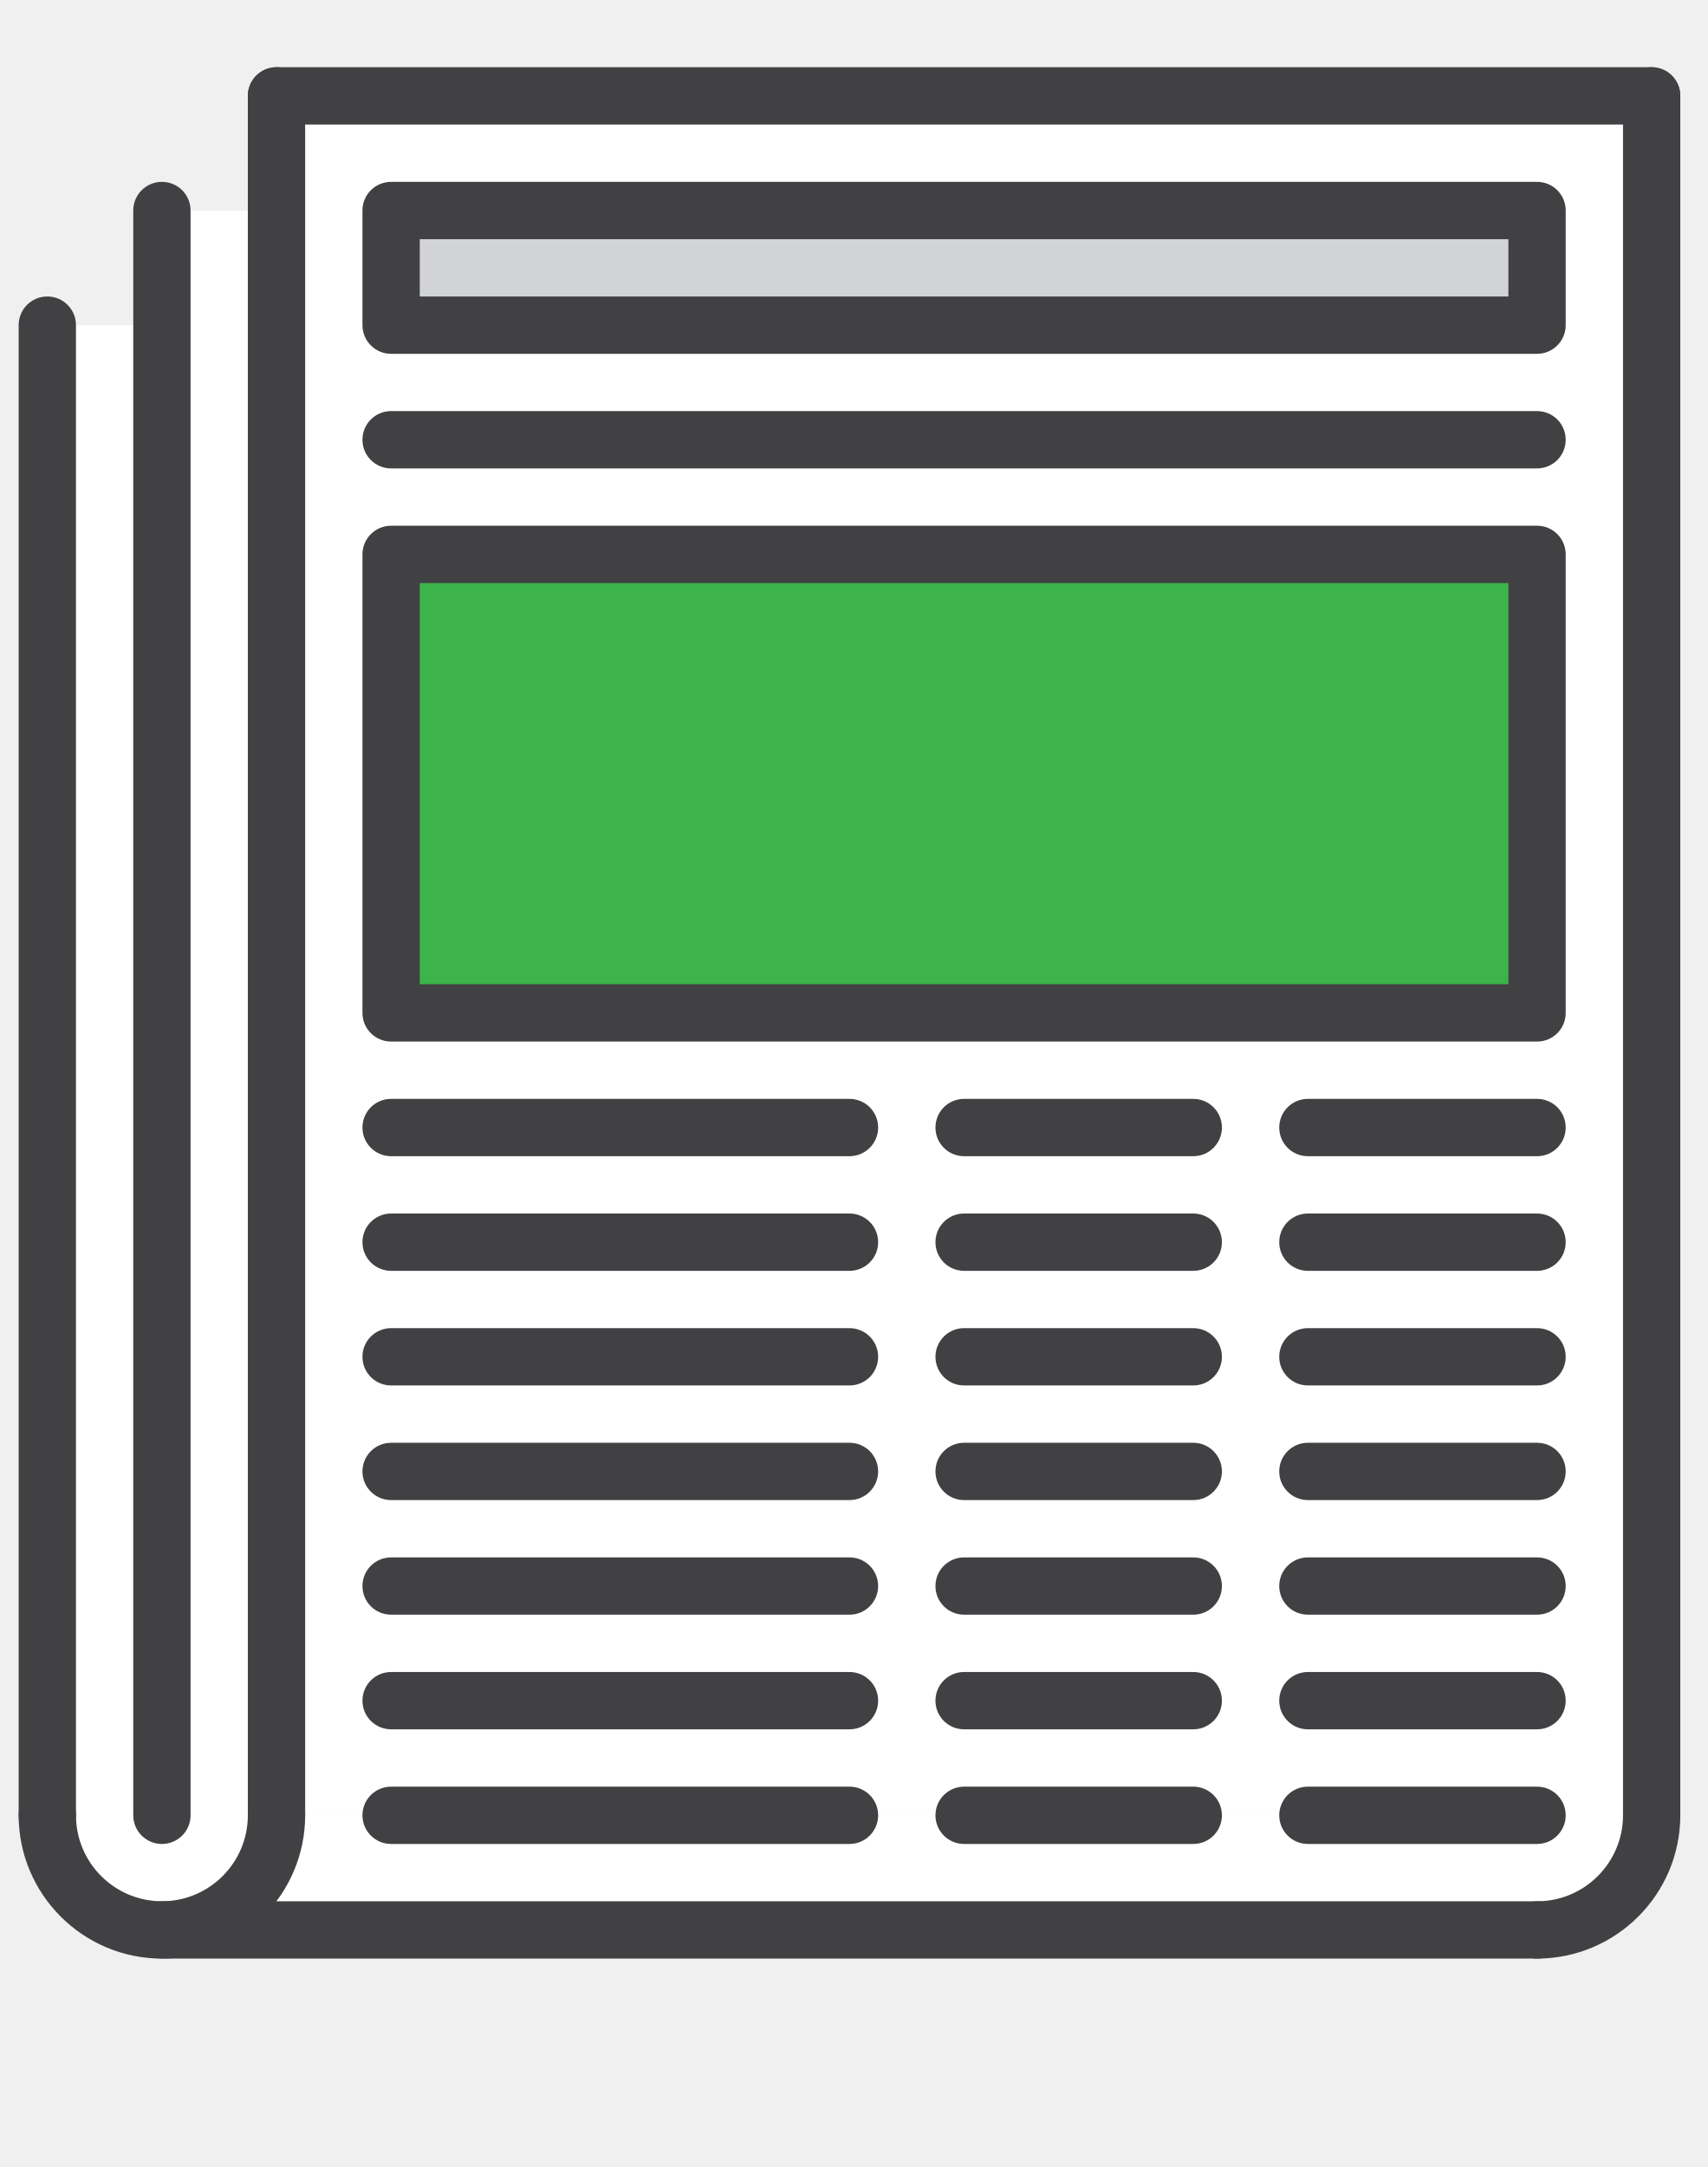
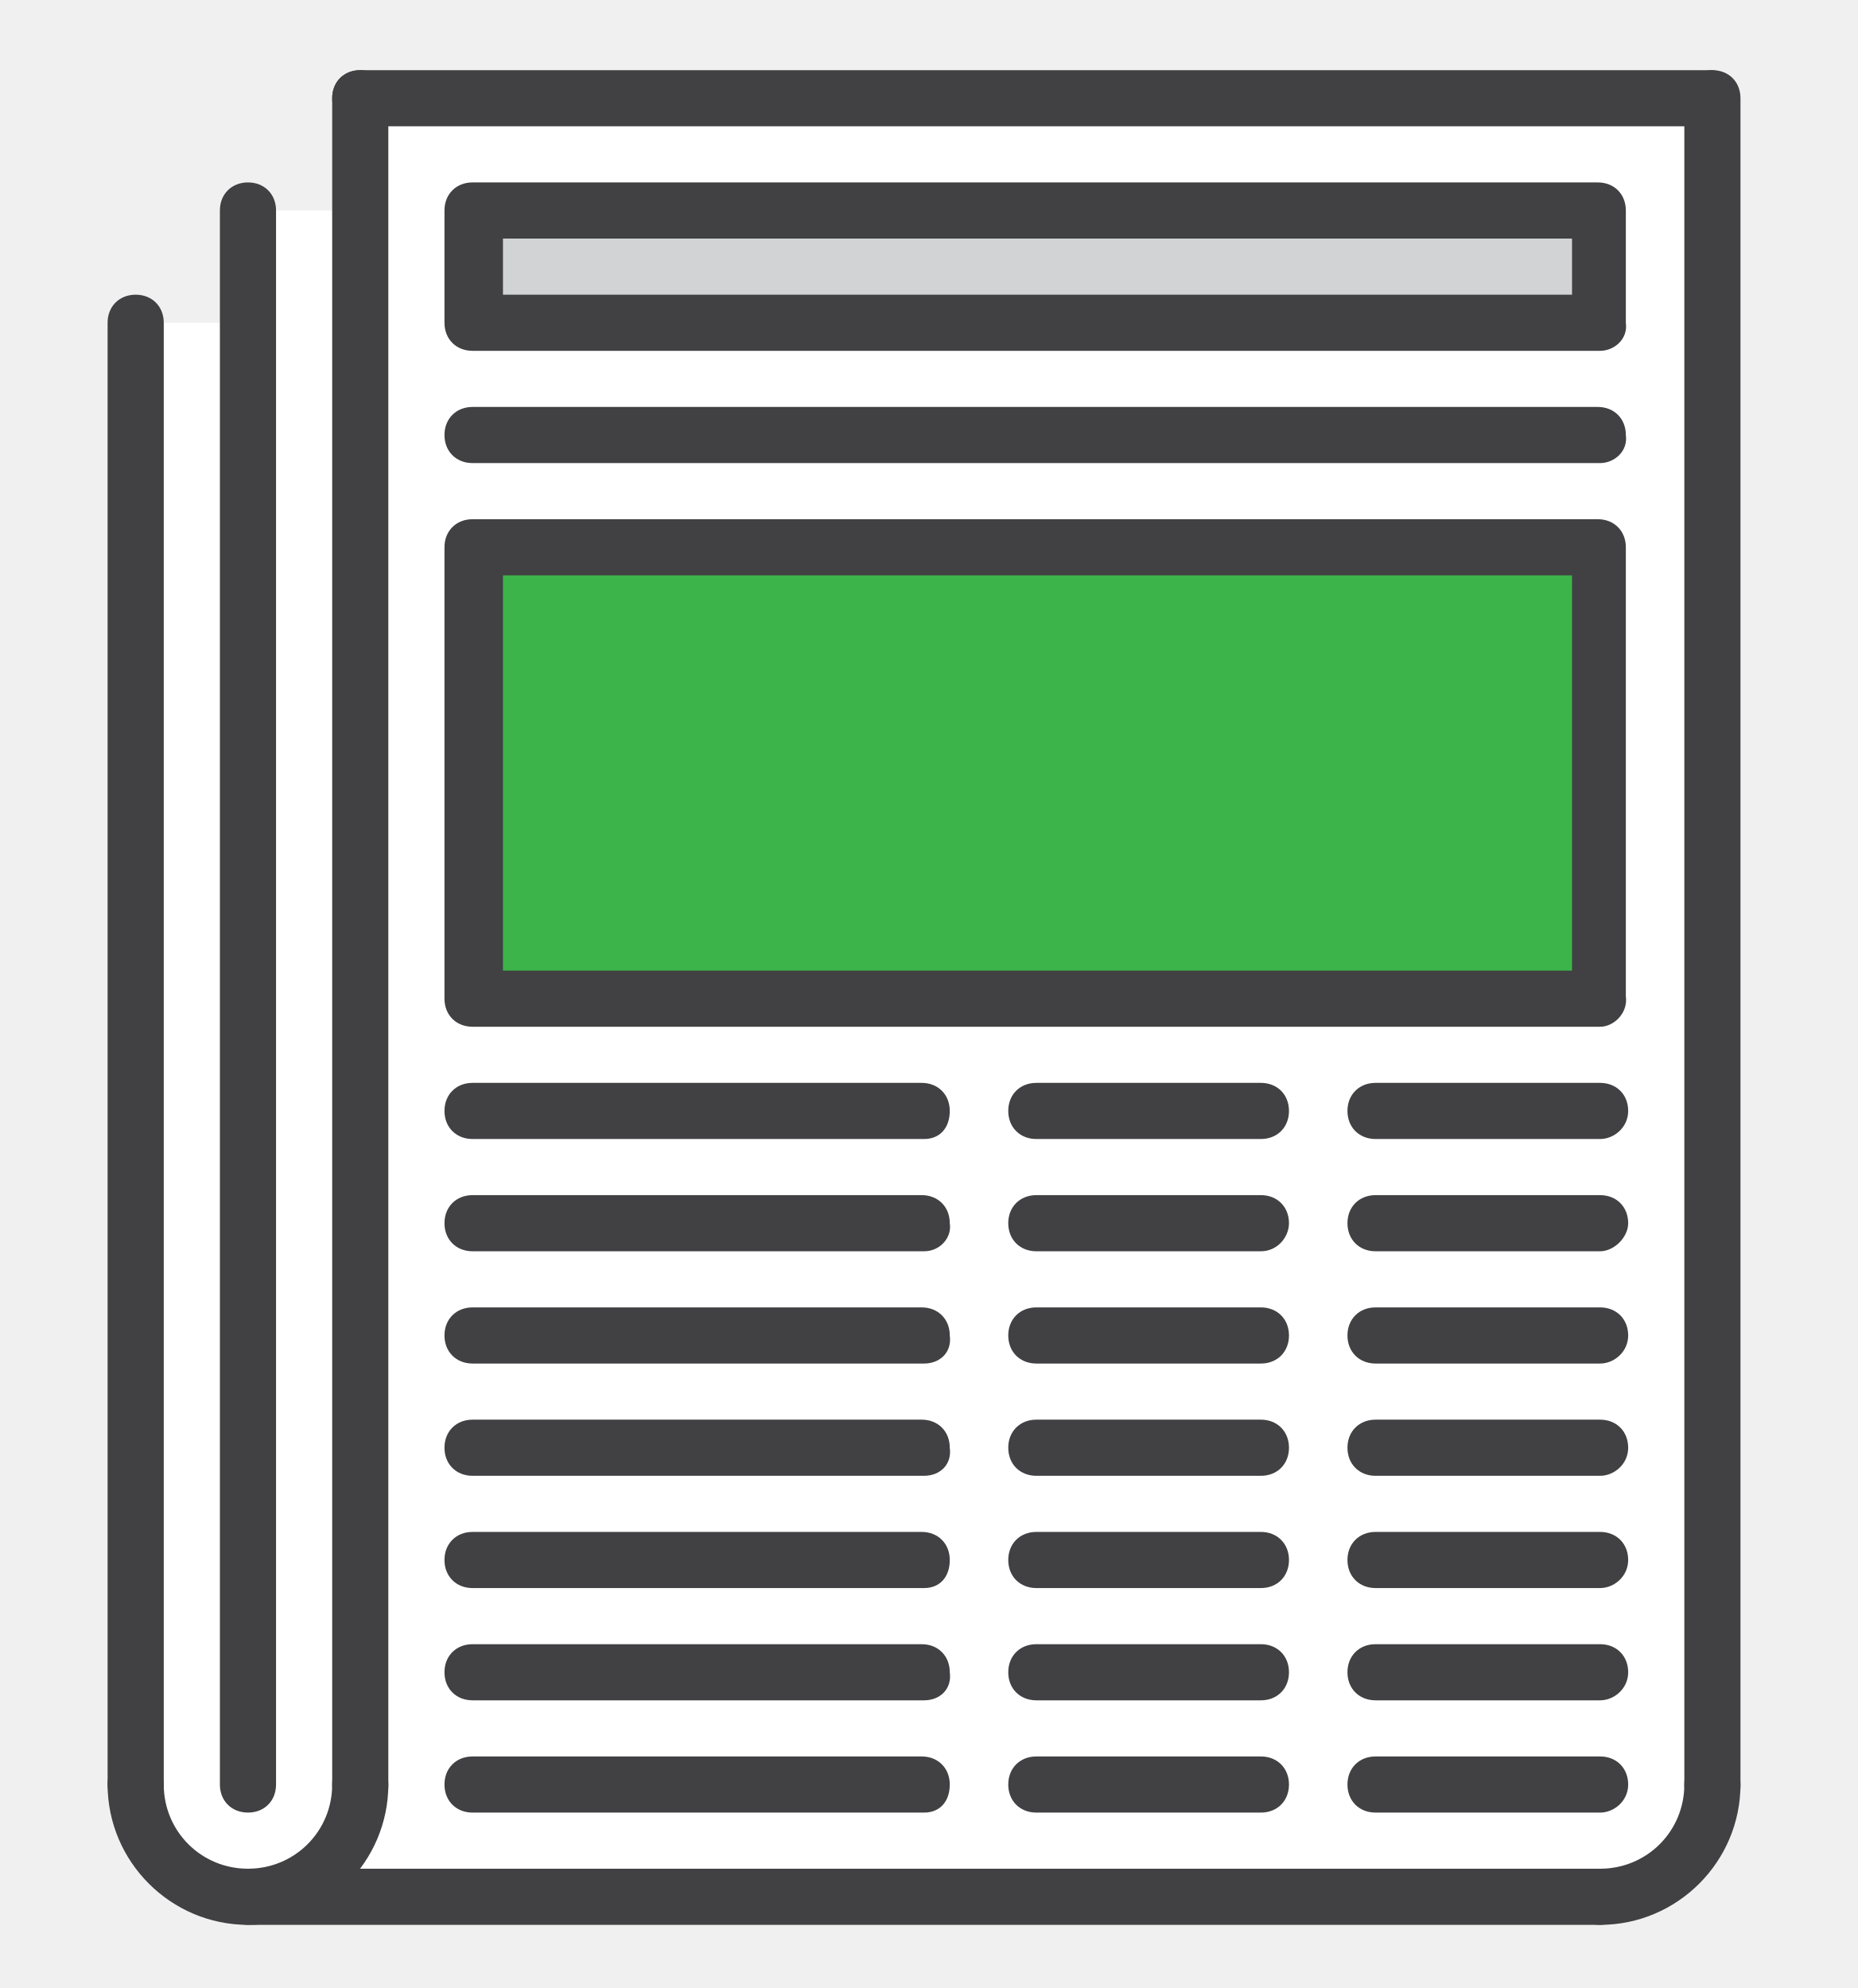
- <svg xmlns="http://www.w3.org/2000/svg" version="1.1" id="Layer_1" x="0px" y="0px" width="76.222px" height="96.698px" viewBox="0 0 76.222 96.698" enable-background="new 0 0 76.222 96.698" xml:space="preserve">
+ <svg xmlns="http://www.w3.org/2000/svg" version="1.1" id="Layer_1" x="0px" y="0px" viewBox="0 0 79.4 85" style="enable-background:new 0 0 79.4 85;" xml:space="preserve">
+   <style type="text/css">
+ 	.st0{fill:#FFFFFF;}
+ 	.st1{fill:#3CB44A;}
+ 	.st2{fill:#D1D3D4;}
+ 	.st3{fill:#414042;}
+ </style>
  <g>
-     <path fill="#FFFFFF" d="M73.722,81.003c0,2.825-2.291,5.115-5.115,5.115c-2.825,0-5.115-2.29-5.115-5.115   c0-2.824,2.29-5.114,5.115-5.114C71.431,75.889,73.722,78.179,73.722,81.003L73.722,81.003z" />
+     <path class="st0" d="M73.2,76.3c0,2.7-2.2,4.8-4.8,4.8c-2.7,0-4.8-2.2-4.8-4.8c0-2.7,2.2-4.8,4.8-4.8C71,71.5,73.2,73.7,73.2,76.3   L73.2,76.3z" />
  </g>
  <g>
-     <path fill="#FFFFFF" d="M12.342,81.003c0,2.825-2.291,5.115-5.115,5.115s-5.115-2.29-5.115-5.115c0-2.824,2.29-5.114,5.115-5.114   S12.342,78.179,12.342,81.003L12.342,81.003z" />
+     <path class="st0" d="M15.4,76.3c0,2.7-2.2,4.8-4.8,4.8S5.8,79,5.8,76.3c0-2.7,2.2-4.8,4.8-4.8S15.4,73.7,15.4,76.3L15.4,76.3z" />
  </g>
  <g>
-     <rect x="7.227" y="9.394" fill="#FFFFFF" width="5.115" height="71.61" />
+     <rect x="10.6" y="9" class="st0" width="4.8" height="67.3" />
  </g>
  <g>
-     <rect x="2.112" y="14.509" fill="#FFFFFF" width="5.115" height="66.495" />
+     <rect x="5.8" y="13.8" class="st0" width="4.8" height="62.5" />
  </g>
  <g>
-     <rect x="7.227" y="81.003" fill="#FFFFFF" width="61.38" height="5.115" />
+     <rect x="10.6" y="76.3" class="st0" width="57.7" height="4.8" />
  </g>
  <g>
-     <rect x="12.342" y="4.279" fill="#FFFFFF" width="61.38" height="76.725" />
+     <rect x="15.4" y="4.2" class="st0" width="57.7" height="72.2" />
  </g>
  <g>
-     <rect x="17.457" y="24.739" fill="#3CB44A" width="51.15" height="20.46" />
+     <rect x="20.2" y="23.4" class="st1" width="48.1" height="19.2" />
  </g>
  <g>
-     <rect x="17.457" y="9.394" fill="#D1D3D4" width="51.15" height="5.115" />
+     <rect x="20.2" y="9" class="st2" width="48.1" height="4.8" />
  </g>
  <g>
-     <path fill="#414042" d="M2.112,82.283c-0.707,0-1.279-0.572-1.279-1.279V14.509c0-0.707,0.572-1.279,1.279-1.279   c0.707,0,1.279,0.572,1.279,1.279v66.495C3.391,81.71,2.819,82.283,2.112,82.283z" />
+     <path class="st3" d="M5.8,77.5c-0.7,0-1.2-0.5-1.2-1.2V13.8c0-0.7,0.5-1.2,1.2-1.2S7,13.1,7,13.8v62.5C7,77,6.5,77.5,5.8,77.5z" />
  </g>
  <g>
-     <path fill="#414042" d="M7.227,87.398c-3.525,0-6.394-2.87-6.394-6.395c0-0.706,0.572-1.278,1.279-1.278   c0.707,0,1.279,0.572,1.279,1.278c0,2.116,1.721,3.837,3.836,3.837c2.116,0,3.836-1.721,3.836-3.837   c0-0.706,0.572-1.278,1.279-1.278c0.707,0,1.279,0.572,1.279,1.278C13.621,84.528,10.752,87.398,7.227,87.398z" />
+     <path class="st3" d="M10.6,82.3c-3.3,0-6-2.7-6-6c0-0.7,0.5-1.2,1.2-1.2S7,75.7,7,76.3c0,2,1.6,3.6,3.6,3.6c2,0,3.6-1.6,3.6-3.6   c0-0.7,0.5-1.2,1.2-1.2s1.2,0.5,1.2,1.2C16.6,79.6,13.9,82.3,10.6,82.3z" />
  </g>
  <g>
-     <path fill="#414042" d="M12.342,82.283c-0.707,0-1.279-0.572-1.279-1.279V4.279C11.063,3.572,11.635,3,12.342,3   c0.707,0,1.279,0.572,1.279,1.279v76.725C13.621,81.71,13.049,82.283,12.342,82.283z" />
+     <path class="st3" d="M15.4,77.5c-0.7,0-1.2-0.5-1.2-1.2V4.2c0-0.7,0.5-1.2,1.2-1.2s1.2,0.5,1.2,1.2v72.2   C16.6,77,16.1,77.5,15.4,77.5z" />
  </g>
  <g>
-     <path fill="#414042" d="M73.722,5.558h-61.38c-0.707,0-1.279-0.572-1.279-1.279C11.063,3.572,11.635,3,12.342,3h61.38   C74.428,3,75,3.572,75,4.279C75,4.985,74.428,5.558,73.722,5.558z" />
+     <path class="st3" d="M73.2,5.4H15.4c-0.7,0-1.2-0.5-1.2-1.2c0-0.7,0.5-1.2,1.2-1.2h57.7c0.7,0,1.2,0.5,1.2,1.2   C74.4,4.8,73.8,5.4,73.2,5.4z" />
  </g>
  <g>
-     <path fill="#414042" d="M7.227,82.283c-0.707,0-1.279-0.572-1.279-1.279V9.394c0-0.707,0.572-1.279,1.279-1.279   c0.707,0,1.279,0.572,1.279,1.279v71.61C8.506,81.71,7.934,82.283,7.227,82.283z" />
+     <path class="st3" d="M10.6,77.5c-0.7,0-1.2-0.5-1.2-1.2V9c0-0.7,0.5-1.2,1.2-1.2c0.7,0,1.2,0.5,1.2,1.2v67.3   C11.8,77,11.3,77.5,10.6,77.5z" />
  </g>
  <g>
-     <path fill="#414042" d="M68.607,87.398H7.227c-0.707,0-1.279-0.572-1.279-1.279s0.572-1.278,1.279-1.278h61.38   c0.707,0,1.278,0.571,1.278,1.278S69.314,87.398,68.607,87.398z" />
+     <path class="st3" d="M68.4,82.3H10.6c-0.7,0-1.2-0.5-1.2-1.2c0-0.7,0.5-1.2,1.2-1.2h57.7c0.7,0,1.2,0.5,1.2,1.2   C69.6,81.8,69,82.3,68.4,82.3z" />
  </g>
  <g>
-     <path fill="#414042" d="M68.607,87.398c-0.707,0-1.279-0.572-1.279-1.279s0.572-1.278,1.279-1.278c2.115,0,3.836-1.721,3.836-3.837   c0-0.706,0.572-1.278,1.279-1.278c0.706,0,1.278,0.572,1.278,1.278C75,84.528,72.132,87.398,68.607,87.398z" />
+     <path class="st3" d="M68.4,82.3c-0.7,0-1.2-0.5-1.2-1.2c0-0.7,0.5-1.2,1.2-1.2c2,0,3.6-1.6,3.6-3.6c0-0.7,0.5-1.2,1.2-1.2   c0.7,0,1.2,0.5,1.2,1.2C74.4,79.6,71.7,82.3,68.4,82.3z" />
  </g>
  <g>
-     <path fill="#414042" d="M73.722,82.283c-0.707,0-1.279-0.572-1.279-1.279V4.279C72.443,3.572,73.015,3,73.722,3   C74.428,3,75,3.572,75,4.279v76.725C75,81.71,74.428,82.283,73.722,82.283z" />
+     <path class="st3" d="M73.2,77.5c-0.7,0-1.2-0.5-1.2-1.2V4.2C72,3.5,72.5,3,73.2,3c0.7,0,1.2,0.5,1.2,1.2v72.2   C74.4,77,73.8,77.5,73.2,77.5z" />
  </g>
  <g>
-     <path fill="#414042" d="M68.607,15.788h-51.15c-0.707,0-1.279-0.572-1.279-1.279V9.394c0-0.707,0.572-1.279,1.279-1.279h51.15   c0.707,0,1.278,0.572,1.278,1.279v5.115C69.885,15.215,69.314,15.788,68.607,15.788z M18.736,13.23h48.592v-2.558H18.736V13.23z" />
+     <path class="st3" d="M68.4,15H20.2c-0.7,0-1.2-0.5-1.2-1.2V9c0-0.7,0.5-1.2,1.2-1.2h48.1c0.7,0,1.2,0.5,1.2,1.2v4.8   C69.6,14.5,69,15,68.4,15z M21.5,12.6h45.7v-2.4H21.5V12.6z" />
  </g>
  <g>
-     <path fill="#414042" d="M68.607,20.902h-51.15c-0.707,0-1.279-0.572-1.279-1.279c0-0.707,0.572-1.279,1.279-1.279h51.15   c0.707,0,1.278,0.572,1.278,1.279C69.885,20.331,69.314,20.902,68.607,20.902z" />
+     <path class="st3" d="M68.4,19.8H20.2c-0.7,0-1.2-0.5-1.2-1.2c0-0.7,0.5-1.2,1.2-1.2h48.1c0.7,0,1.2,0.5,1.2,1.2   C69.6,19.3,69,19.8,68.4,19.8z" />
  </g>
  <g>
-     <path fill="#414042" d="M68.607,46.478h-51.15c-0.707,0-1.279-0.572-1.279-1.279v-20.46c0-0.707,0.572-1.279,1.279-1.279h51.15   c0.707,0,1.278,0.572,1.278,1.279v20.46C69.885,45.906,69.314,46.478,68.607,46.478z M18.736,43.92h48.592V26.018H18.736V43.92z" />
+     <path class="st3" d="M68.4,43.9H20.2c-0.7,0-1.2-0.5-1.2-1.2V23.4c0-0.7,0.5-1.2,1.2-1.2h48.1c0.7,0,1.2,0.5,1.2,1.2v19.2   C69.6,43.3,69,43.9,68.4,43.9z M21.5,41.5h45.7V24.6H21.5V41.5z" />
  </g>
  <g>
-     <path fill="#414042" d="M37.917,82.283h-20.46c-0.707,0-1.279-0.572-1.279-1.279c0-0.706,0.572-1.278,1.279-1.278h20.46   c0.707,0,1.279,0.572,1.279,1.278C39.196,81.71,38.624,82.283,37.917,82.283z" />
+     <path class="st3" d="M39.5,77.5H20.2c-0.7,0-1.2-0.5-1.2-1.2c0-0.7,0.5-1.2,1.2-1.2h19.2c0.7,0,1.2,0.5,1.2,1.2   S40.2,77.5,39.5,77.5z" />
  </g>
  <g>
-     <path fill="#414042" d="M37.917,77.167h-20.46c-0.707,0-1.279-0.572-1.279-1.278c0-0.707,0.572-1.279,1.279-1.279h20.46   c0.707,0,1.279,0.572,1.279,1.279C39.196,76.595,38.624,77.167,37.917,77.167z" />
+     <path class="st3" d="M39.5,72.7H20.2c-0.7,0-1.2-0.5-1.2-1.2c0-0.7,0.5-1.2,1.2-1.2h19.2c0.7,0,1.2,0.5,1.2,1.2   C40.7,72.2,40.2,72.7,39.5,72.7z" />
  </g>
  <g>
-     <path fill="#414042" d="M37.917,72.052h-20.46c-0.707,0-1.279-0.571-1.279-1.278s0.572-1.278,1.279-1.278h20.46   c0.707,0,1.279,0.571,1.279,1.278S38.624,72.052,37.917,72.052z" />
+     <path class="st3" d="M39.5,67.9H20.2c-0.7,0-1.2-0.5-1.2-1.2s0.5-1.2,1.2-1.2h19.2c0.7,0,1.2,0.5,1.2,1.2S40.2,67.9,39.5,67.9z" />
  </g>
  <g>
-     <path fill="#414042" d="M37.917,66.938h-20.46c-0.707,0-1.279-0.572-1.279-1.279s0.572-1.278,1.279-1.278h20.46   c0.707,0,1.279,0.571,1.279,1.278S38.624,66.938,37.917,66.938z" />
+     <path class="st3" d="M39.5,63.1H20.2c-0.7,0-1.2-0.5-1.2-1.2c0-0.7,0.5-1.2,1.2-1.2h19.2c0.7,0,1.2,0.5,1.2,1.2   C40.7,62.6,40.2,63.1,39.5,63.1z" />
  </g>
  <g>
-     <path fill="#414042" d="M37.917,61.823h-20.46c-0.707,0-1.279-0.572-1.279-1.278c0-0.707,0.572-1.279,1.279-1.279h20.46   c0.707,0,1.279,0.572,1.279,1.279C39.196,61.25,38.624,61.823,37.917,61.823z" />
+     <path class="st3" d="M39.5,58.3H20.2c-0.7,0-1.2-0.5-1.2-1.2c0-0.7,0.5-1.2,1.2-1.2h19.2c0.7,0,1.2,0.5,1.2,1.2   C40.7,57.8,40.2,58.3,39.5,58.3z" />
  </g>
  <g>
-     <path fill="#414042" d="M37.917,56.708h-20.46c-0.707,0-1.279-0.571-1.279-1.278s0.572-1.279,1.279-1.279h20.46   c0.707,0,1.279,0.572,1.279,1.279S38.624,56.708,37.917,56.708z" />
+     <path class="st3" d="M39.5,53.5H20.2c-0.7,0-1.2-0.5-1.2-1.2c0-0.7,0.5-1.2,1.2-1.2h19.2c0.7,0,1.2,0.5,1.2,1.2   C40.7,52.9,40.2,53.5,39.5,53.5z" />
  </g>
  <g>
-     <path fill="#414042" d="M37.917,51.593h-20.46c-0.707,0-1.279-0.572-1.279-1.279s0.572-1.279,1.279-1.279h20.46   c0.707,0,1.279,0.572,1.279,1.279S38.624,51.593,37.917,51.593z" />
+     <path class="st3" d="M39.5,48.7H20.2c-0.7,0-1.2-0.5-1.2-1.2s0.5-1.2,1.2-1.2h19.2c0.7,0,1.2,0.5,1.2,1.2S40.2,48.7,39.5,48.7z" />
  </g>
  <g>
-     <path fill="#414042" d="M53.262,82.283h-10.23c-0.707,0-1.278-0.572-1.278-1.279c0-0.706,0.571-1.278,1.278-1.278h10.23   c0.706,0,1.278,0.572,1.278,1.278C54.541,81.71,53.968,82.283,53.262,82.283z" />
+     <path class="st3" d="M53.9,77.5h-9.6c-0.7,0-1.2-0.5-1.2-1.2c0-0.7,0.5-1.2,1.2-1.2h9.6c0.7,0,1.2,0.5,1.2,1.2   C55.1,77,54.6,77.5,53.9,77.5z" />
  </g>
  <g>
-     <path fill="#414042" d="M53.262,77.167h-10.23c-0.707,0-1.278-0.572-1.278-1.278c0-0.707,0.571-1.279,1.278-1.279h10.23   c0.706,0,1.278,0.572,1.278,1.279C54.541,76.595,53.968,77.167,53.262,77.167z" />
+     <path class="st3" d="M53.9,72.7h-9.6c-0.7,0-1.2-0.5-1.2-1.2c0-0.7,0.5-1.2,1.2-1.2h9.6c0.7,0,1.2,0.5,1.2,1.2   C55.1,72.2,54.6,72.7,53.9,72.7z" />
  </g>
  <g>
-     <path fill="#414042" d="M53.262,72.052h-10.23c-0.707,0-1.278-0.571-1.278-1.278s0.571-1.278,1.278-1.278h10.23   c0.706,0,1.278,0.571,1.278,1.278S53.968,72.052,53.262,72.052z" />
+     <path class="st3" d="M53.9,67.9h-9.6c-0.7,0-1.2-0.5-1.2-1.2s0.5-1.2,1.2-1.2h9.6c0.7,0,1.2,0.5,1.2,1.2S54.6,67.9,53.9,67.9z" />
  </g>
  <g>
-     <path fill="#414042" d="M53.262,66.938h-10.23c-0.707,0-1.278-0.572-1.278-1.279s0.571-1.278,1.278-1.278h10.23   c0.706,0,1.278,0.571,1.278,1.278S53.968,66.938,53.262,66.938z" />
+     <path class="st3" d="M53.9,63.1h-9.6c-0.7,0-1.2-0.5-1.2-1.2c0-0.7,0.5-1.2,1.2-1.2h9.6c0.7,0,1.2,0.5,1.2,1.2   C55.1,62.6,54.6,63.1,53.9,63.1z" />
  </g>
  <g>
-     <path fill="#414042" d="M53.262,61.823h-10.23c-0.707,0-1.278-0.572-1.278-1.278c0-0.707,0.571-1.279,1.278-1.279h10.23   c0.706,0,1.278,0.572,1.278,1.279C54.541,61.25,53.968,61.823,53.262,61.823z" />
+     <path class="st3" d="M53.9,58.3h-9.6c-0.7,0-1.2-0.5-1.2-1.2c0-0.7,0.5-1.2,1.2-1.2h9.6c0.7,0,1.2,0.5,1.2,1.2   C55.1,57.8,54.6,58.3,53.9,58.3z" />
  </g>
  <g>
-     <path fill="#414042" d="M53.262,56.708h-10.23c-0.707,0-1.278-0.571-1.278-1.278s0.571-1.279,1.278-1.279h10.23   c0.706,0,1.278,0.572,1.278,1.279S53.968,56.708,53.262,56.708z" />
+     <path class="st3" d="M53.9,53.5h-9.6c-0.7,0-1.2-0.5-1.2-1.2c0-0.7,0.5-1.2,1.2-1.2h9.6c0.7,0,1.2,0.5,1.2,1.2   C55.1,52.9,54.6,53.5,53.9,53.5z" />
  </g>
  <g>
-     <path fill="#414042" d="M53.262,51.593h-10.23c-0.707,0-1.278-0.572-1.278-1.279s0.571-1.279,1.278-1.279h10.23   c0.706,0,1.278,0.572,1.278,1.279S53.968,51.593,53.262,51.593z" />
+     <path class="st3" d="M53.9,48.7h-9.6c-0.7,0-1.2-0.5-1.2-1.2s0.5-1.2,1.2-1.2h9.6c0.7,0,1.2,0.5,1.2,1.2S54.6,48.7,53.9,48.7z" />
  </g>
  <g>
-     <path fill="#414042" d="M68.607,82.283h-10.23c-0.706,0-1.278-0.572-1.278-1.279c0-0.706,0.572-1.278,1.278-1.278h10.23   c0.707,0,1.278,0.572,1.278,1.278C69.885,81.71,69.314,82.283,68.607,82.283z" />
+     <path class="st3" d="M68.4,77.5h-9.6c-0.7,0-1.2-0.5-1.2-1.2c0-0.7,0.5-1.2,1.2-1.2h9.6c0.7,0,1.2,0.5,1.2,1.2S69,77.5,68.4,77.5z" />
  </g>
  <g>
-     <path fill="#414042" d="M68.607,77.167h-10.23c-0.706,0-1.278-0.572-1.278-1.278c0-0.707,0.572-1.279,1.278-1.279h10.23   c0.707,0,1.278,0.572,1.278,1.279C69.885,76.595,69.314,77.167,68.607,77.167z" />
+     <path class="st3" d="M68.4,72.7h-9.6c-0.7,0-1.2-0.5-1.2-1.2c0-0.7,0.5-1.2,1.2-1.2h9.6c0.7,0,1.2,0.5,1.2,1.2   C69.6,72.2,69,72.7,68.4,72.7z" />
  </g>
  <g>
-     <path fill="#414042" d="M68.607,72.052h-10.23c-0.706,0-1.278-0.571-1.278-1.278s0.572-1.278,1.278-1.278h10.23   c0.707,0,1.278,0.571,1.278,1.278S69.314,72.052,68.607,72.052z" />
+     <path class="st3" d="M68.4,67.9h-9.6c-0.7,0-1.2-0.5-1.2-1.2s0.5-1.2,1.2-1.2h9.6c0.7,0,1.2,0.5,1.2,1.2S69,67.9,68.4,67.9z" />
  </g>
  <g>
-     <path fill="#414042" d="M68.607,66.938h-10.23c-0.706,0-1.278-0.572-1.278-1.279s0.572-1.278,1.278-1.278h10.23   c0.707,0,1.278,0.571,1.278,1.278S69.314,66.938,68.607,66.938z" />
+     <path class="st3" d="M68.4,63.1h-9.6c-0.7,0-1.2-0.5-1.2-1.2c0-0.7,0.5-1.2,1.2-1.2h9.6c0.7,0,1.2,0.5,1.2,1.2   C69.6,62.6,69,63.1,68.4,63.1z" />
  </g>
  <g>
-     <path fill="#414042" d="M68.607,61.823h-10.23c-0.706,0-1.278-0.572-1.278-1.278c0-0.707,0.572-1.279,1.278-1.279h10.23   c0.707,0,1.278,0.572,1.278,1.279C69.885,61.25,69.314,61.823,68.607,61.823z" />
+     <path class="st3" d="M68.4,58.3h-9.6c-0.7,0-1.2-0.5-1.2-1.2c0-0.7,0.5-1.2,1.2-1.2h9.6c0.7,0,1.2,0.5,1.2,1.2   C69.6,57.8,69,58.3,68.4,58.3z" />
  </g>
  <g>
-     <path fill="#414042" d="M68.607,56.708h-10.23c-0.706,0-1.278-0.571-1.278-1.278s0.572-1.279,1.278-1.279h10.23   c0.707,0,1.278,0.572,1.278,1.279S69.314,56.708,68.607,56.708z" />
+     <path class="st3" d="M68.4,53.5h-9.6c-0.7,0-1.2-0.5-1.2-1.2c0-0.7,0.5-1.2,1.2-1.2h9.6c0.7,0,1.2,0.5,1.2,1.2   C69.6,52.9,69,53.5,68.4,53.5z" />
  </g>
  <g>
-     <path fill="#414042" d="M68.607,51.593h-10.23c-0.706,0-1.278-0.572-1.278-1.279s0.572-1.279,1.278-1.279h10.23   c0.707,0,1.278,0.572,1.278,1.279S69.314,51.593,68.607,51.593z" />
+     <path class="st3" d="M68.4,48.7h-9.6c-0.7,0-1.2-0.5-1.2-1.2s0.5-1.2,1.2-1.2h9.6c0.7,0,1.2,0.5,1.2,1.2S69,48.7,68.4,48.7z" />
  </g>
</svg>
